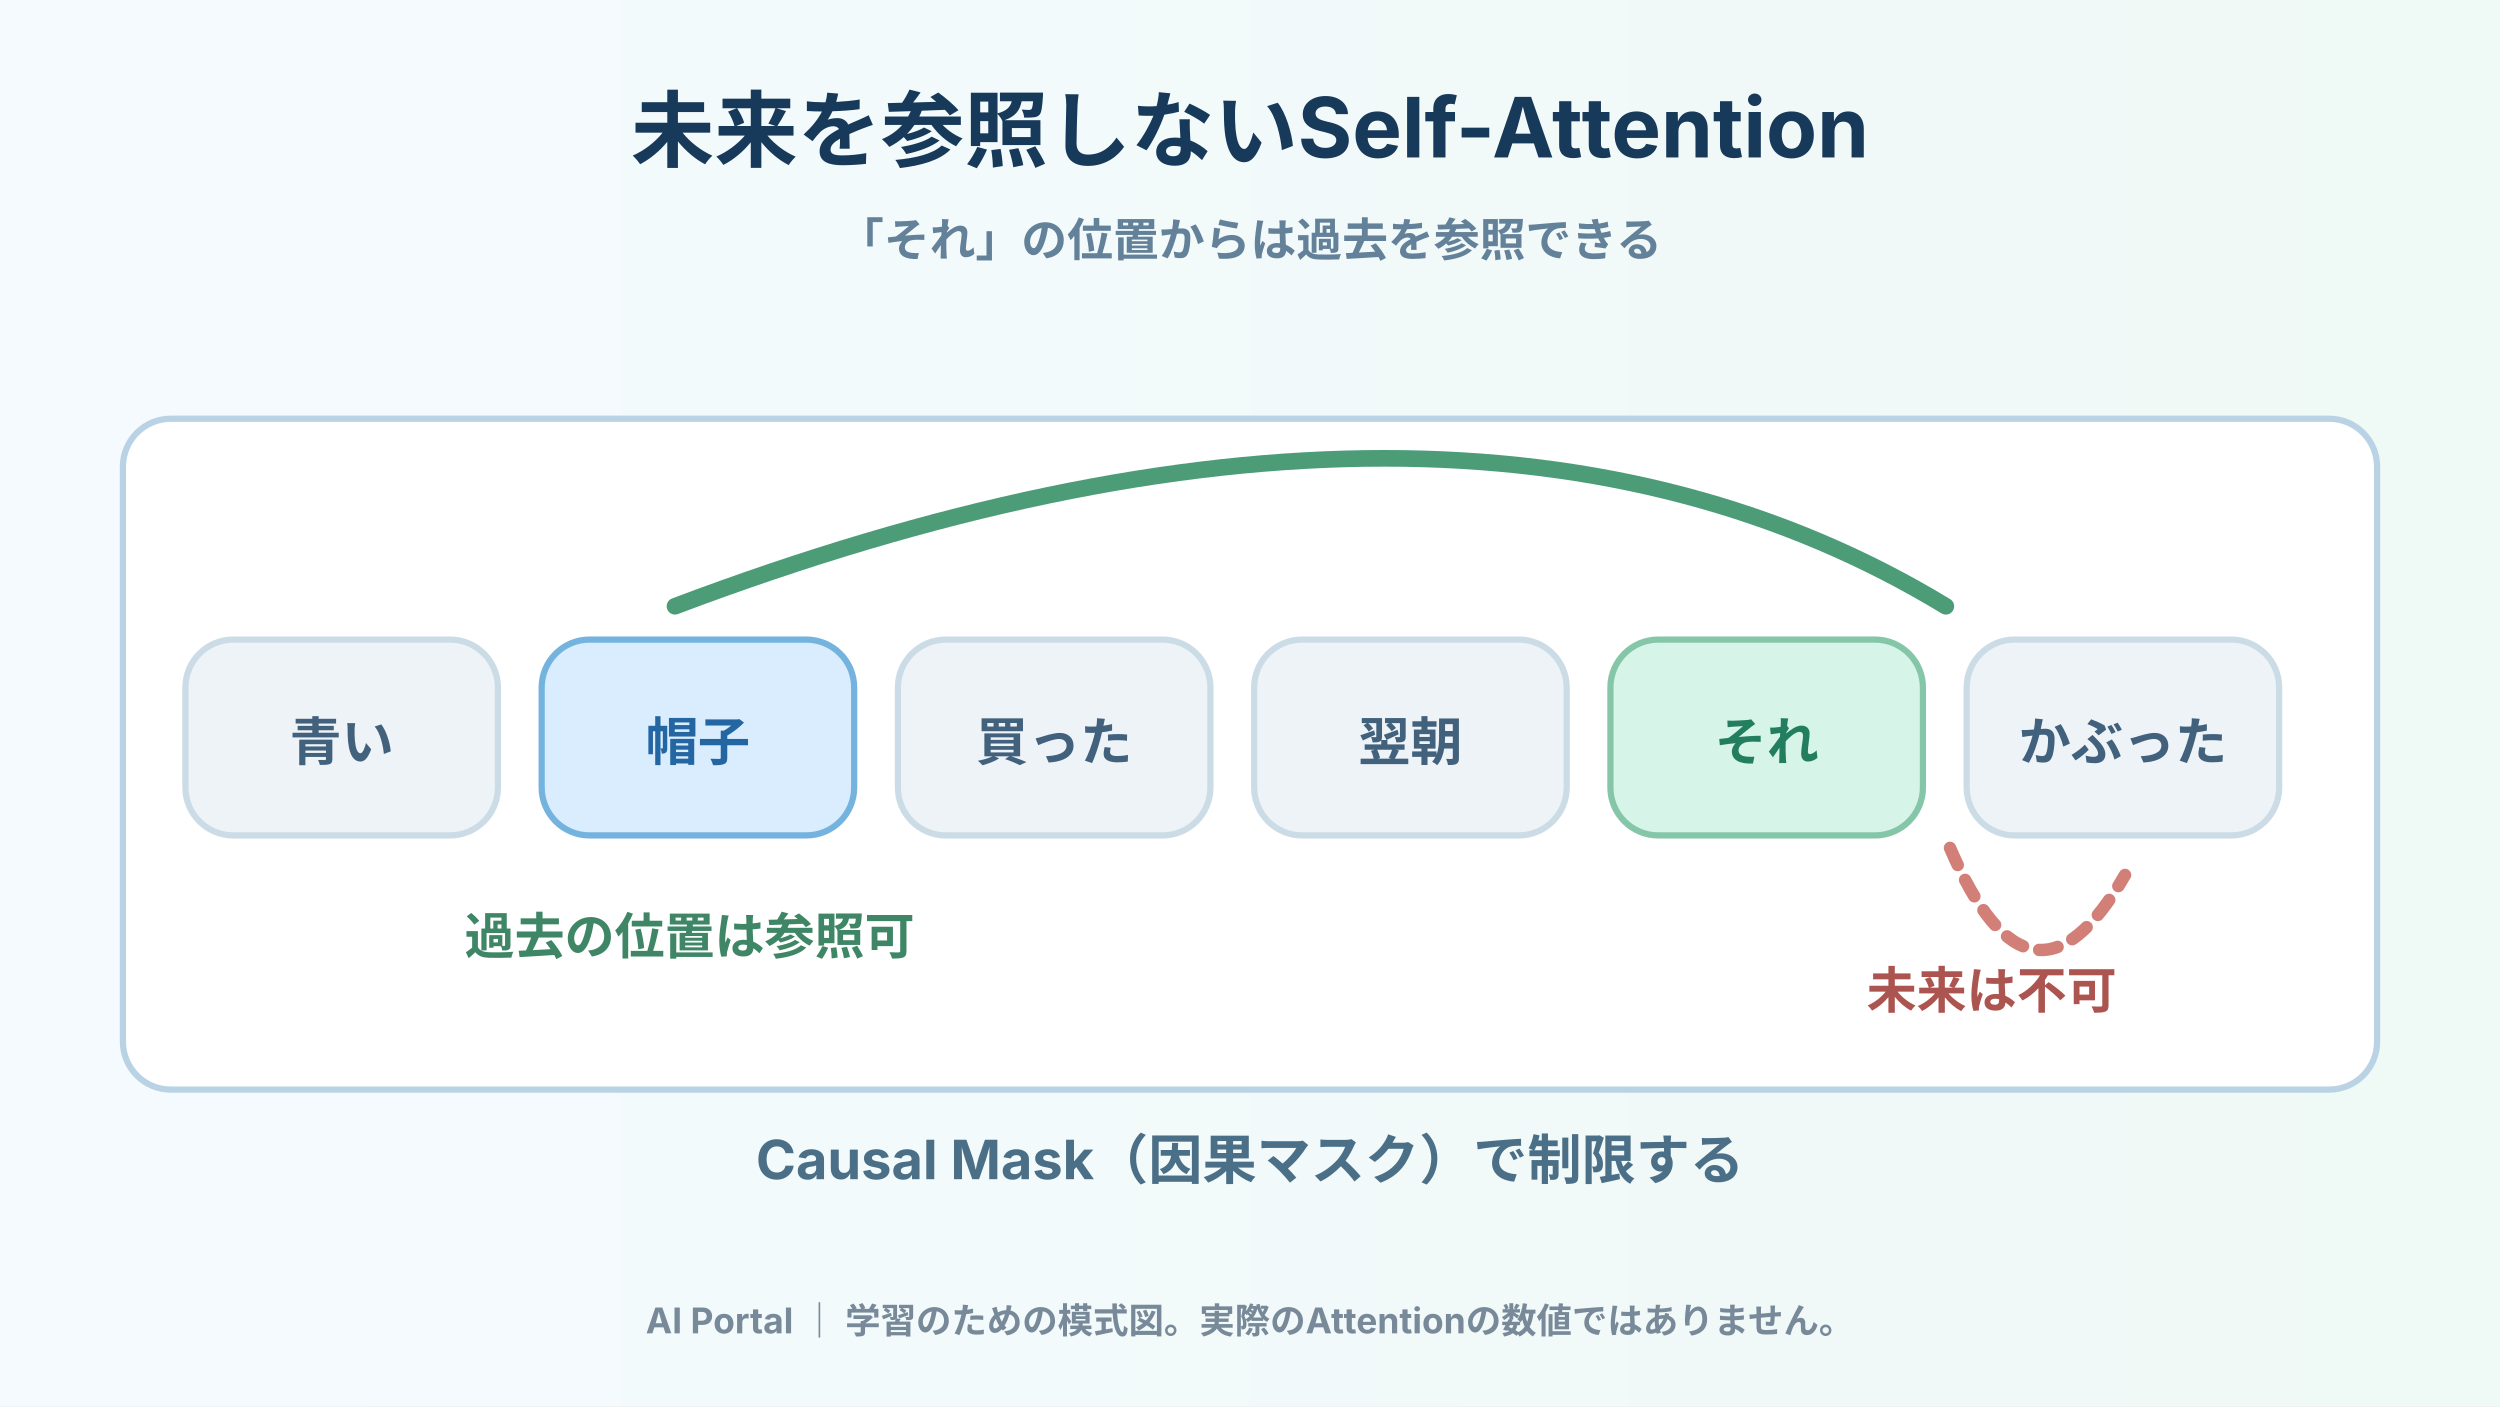
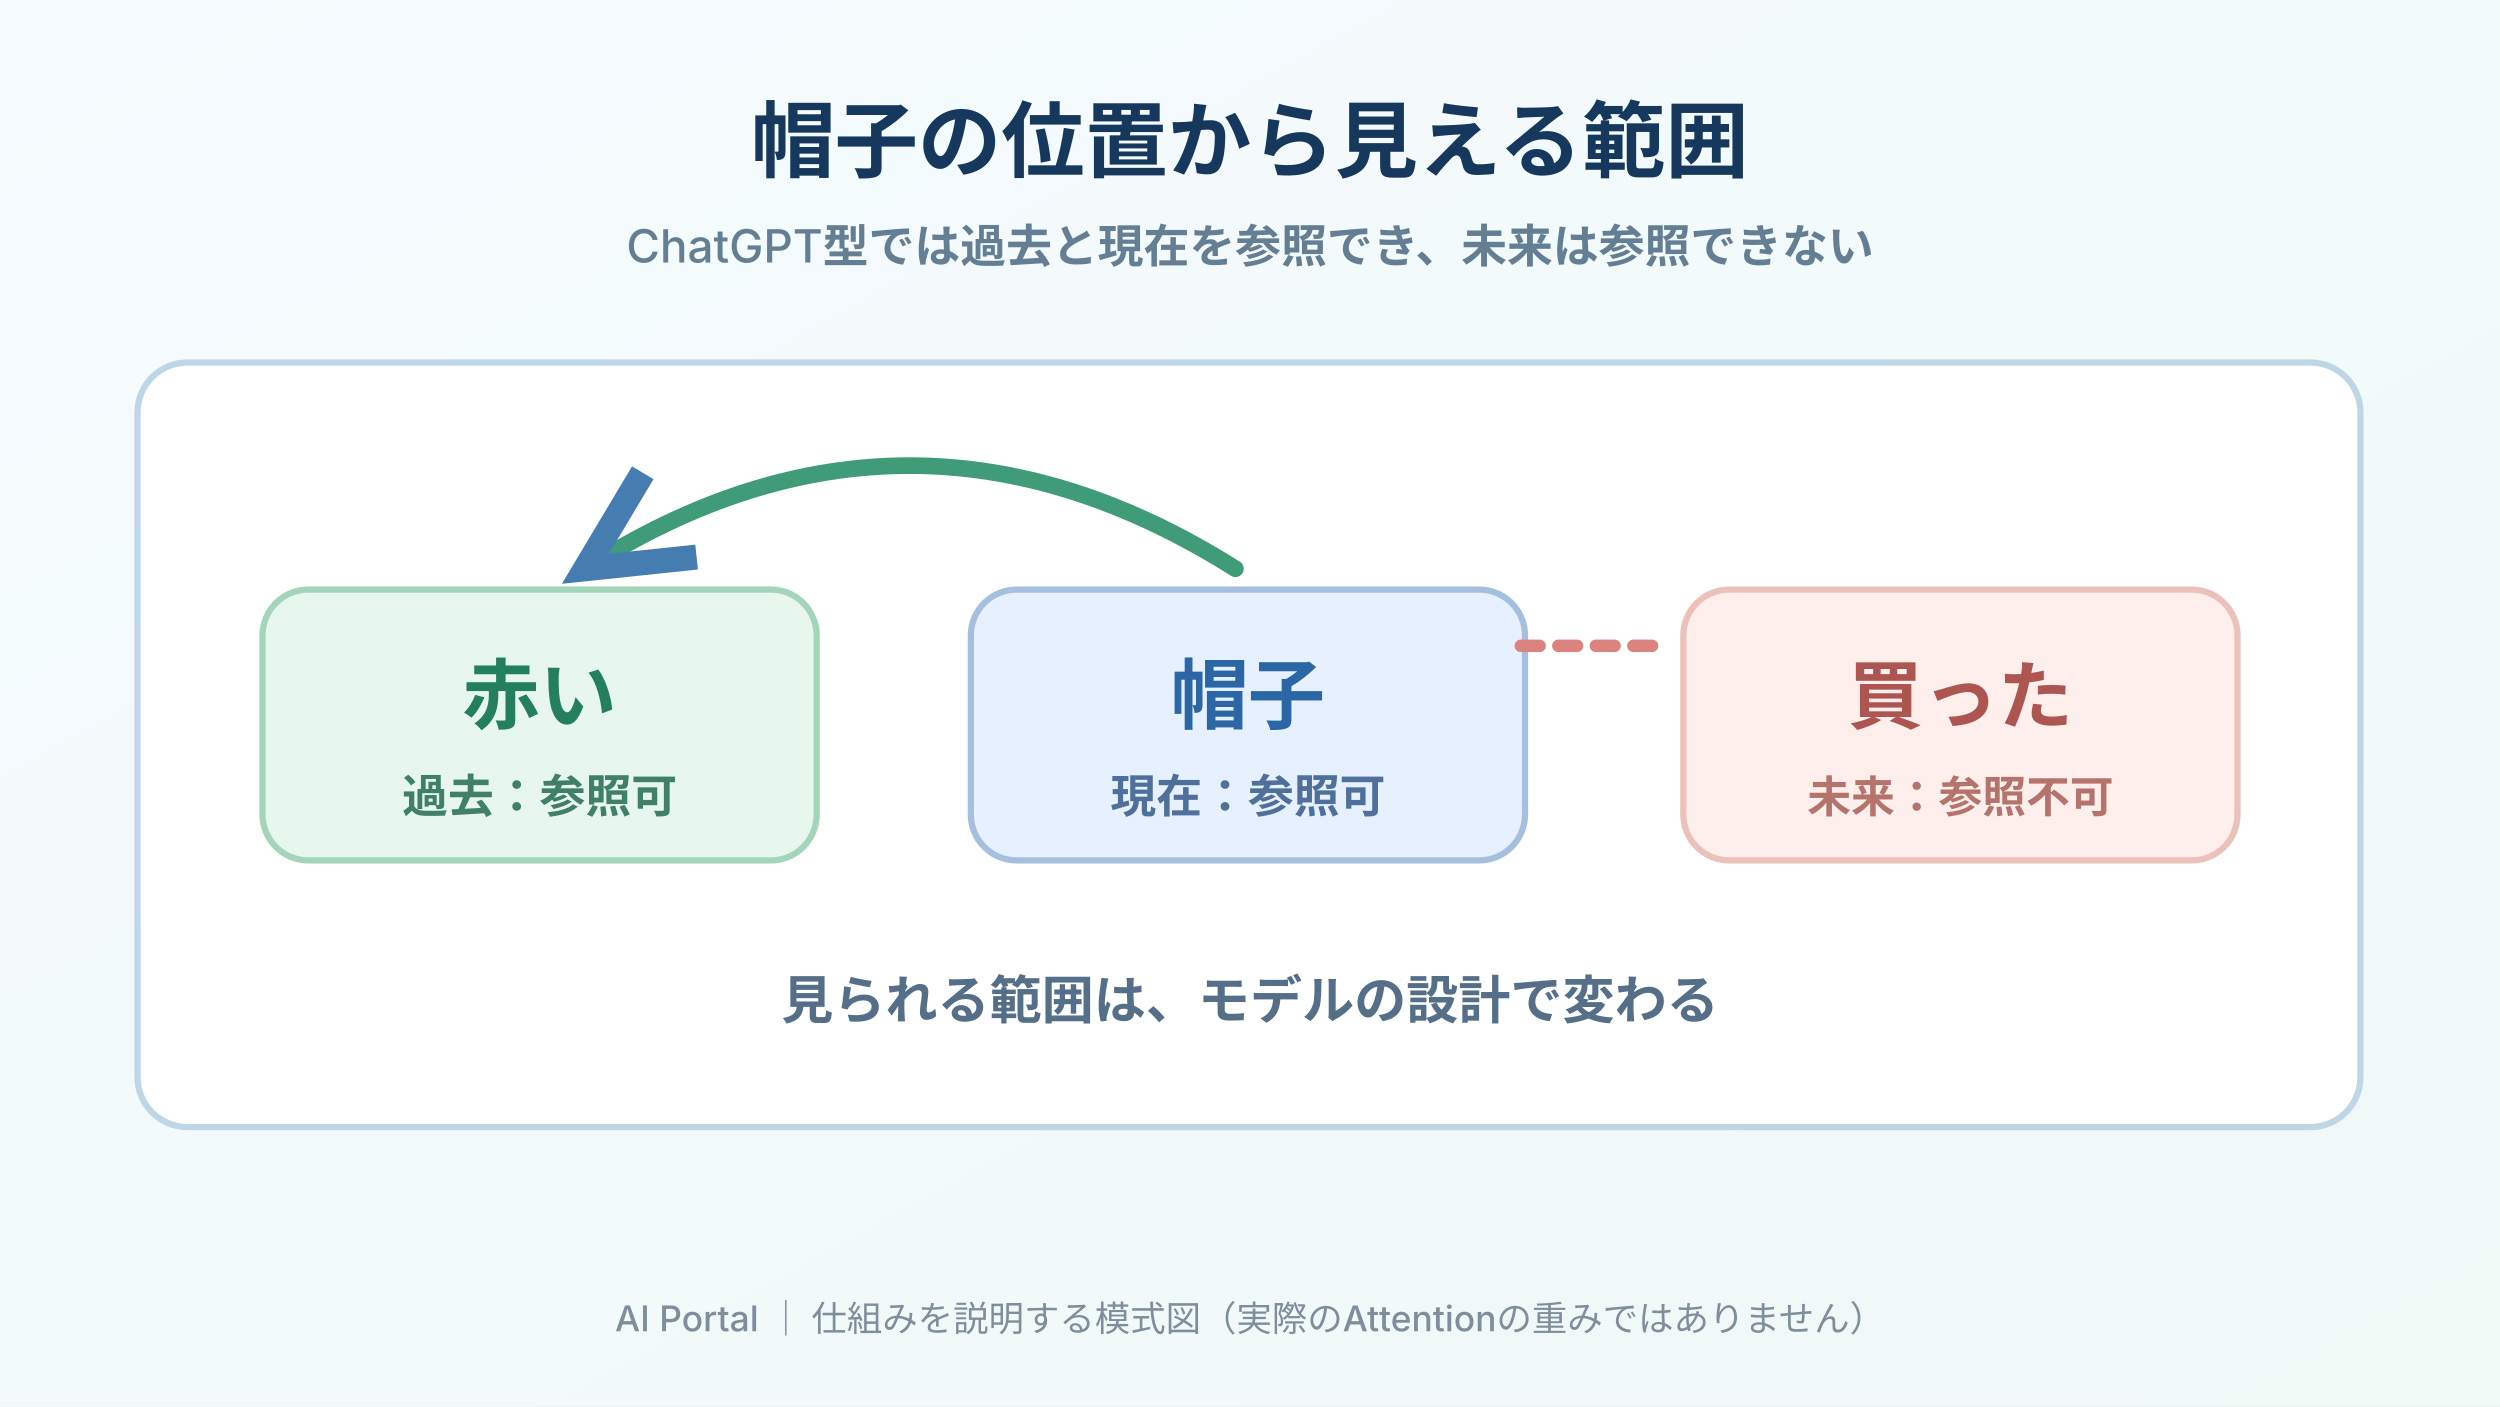
- <svg xmlns="http://www.w3.org/2000/svg" viewBox="0 0 1200 675" role="img" aria-labelledby="t d">
+ <svg xmlns="http://www.w3.org/2000/svg" width="1200" height="675" viewBox="0 0 1200 675" role="img" aria-labelledby="chart-title chart-desc">
  <defs>
-     <linearGradient id="g">
-       <stop stop-color="#f5faff" />
-       <stop offset="1" stop-color="#eff9f5" />
+     <linearGradient id="bg" x1="0" y1="0" x2="1" y2="1">
+       <stop stop-color="#f6fbff" />
+       <stop offset="1" stop-color="#eff9f6" />
    </linearGradient>
-     <marker id="a" markerWidth="7" markerHeight="7" refX="6" refY="3" orient="auto">
-       <path d="M0 0 L6 3 L0 6" fill="none" stroke="#5791b9" stroke-width="1.5" />
+     <marker id="arrow" markerWidth="9" markerHeight="9" refX="7" refY="4" orient="auto">
+       <path d="M1 1 L7 4 L1 7" stroke="#457db1" stroke-width="1.5" fill="none" />
    </marker>
  </defs>
-   <rect width="1200" height="675" fill="url(#g)" />
+   <rect width="1200" height="675" fill="url(#bg)" />
  <g font-family="'Noto Sans JP',-apple-system,BlinkMacSystemFont,Meiryo,sans-serif">
-     <text x="600" y="77" text-anchor="middle" font-size="40" font-weight="700" fill="#17395a">未来を参照しないSelf-Attention</text>
-     <text x="600" y="123" text-anchor="middle" font-size="22" font-weight="700" fill="#64819a">「それ」の位置からは過去を参照できる</text>
-     <rect x="59" y="201" width="1082" height="322" rx="23" fill="#fff" stroke="#b9d3e5" stroke-width="3" />
-     <rect x="89" y="307" width="150" height="94" rx="23" fill="#eef3f7" stroke="#cbdce7" stroke-width="3" />
-     <text x="164" y="365" text-anchor="middle" font-size="25" font-weight="700" fill="#42617c">青い</text>
-     <rect x="260" y="307" width="150" height="94" rx="23" fill="#d9edff" stroke="#75b3df" stroke-width="3" />
-     <text x="335" y="365" text-anchor="middle" font-size="25" font-weight="700" fill="#2466a1">帽子</text>
-     <rect x="431" y="307" width="150" height="94" rx="23" fill="#eef3f7" stroke="#cbdce7" stroke-width="3" />
-     <text x="506" y="365" text-anchor="middle" font-size="25" font-weight="700" fill="#42617c">買った</text>
-     <rect x="602" y="307" width="150" height="94" rx="23" fill="#eef3f7" stroke="#cbdce7" stroke-width="3" />
-     <text x="677" y="365" text-anchor="middle" font-size="25" font-weight="700" fill="#42617c">翌朝</text>
-     <rect x="773" y="307" width="150" height="94" rx="23" fill="#d7f4e9" stroke="#85c6a9" stroke-width="3" />
-     <text x="848" y="365" text-anchor="middle" font-size="25" font-weight="700" fill="#237e60">それ</text>
-     <rect x="944" y="307" width="150" height="94" rx="23" fill="#eef3f7" stroke="#cbdce7" stroke-width="3" />
-     <text x="1019" y="365" text-anchor="middle" font-size="25" font-weight="700" fill="#42617c">かぶった</text>
-     <path d="M934 291 Q700 149 324 291" stroke="#4c9c78" stroke-width="8" fill="none" stroke-linecap="round" />
-     <text x="331" y="458" text-anchor="middle" font-size="24" font-weight="700" fill="#3e8665">過去の位置は参照可</text>
-     <path d="M936 407 Q975 498 1020 420" stroke="#d17f77" stroke-width="6" fill="none" stroke-linecap="round" stroke-dasharray="9 8" />
-     <text x="956" y="484" text-anchor="middle" font-size="24" font-weight="700" fill="#ac5550">未来は不可</text>
-     <text x="600" y="566" text-anchor="middle" font-size="26" font-weight="700" fill="#4a6f87">Causal Mask（因果マスク）で制限する</text>
-     <text x="600" y="640" text-anchor="middle" font-size="17" font-weight="700" fill="#788a99">AI Portal ｜ 学習のための模式図。実際のAttentionの数値ではありません。</text>
+     <text x="600" y="82" text-anchor="middle" font-size="40" fill="#15385c" font-weight="750">帽子の位置から見える範囲</text>
+     <text x="600" y="126" text-anchor="middle" font-size="22" fill="#647e93" font-weight="550">ChatGPT型では過去と現在を参照でき、未来は参照できない</text>
+     <rect x="66" y="174" width="1067" height="367" rx="24" fill="#fff" stroke="#bed6e5" stroke-width="3" />
+     <rect x="126" y="283" width="266" height="130" rx="22" fill="#e7f7ee" stroke="#a3d5bb" stroke-width="3" />
+     <text x="259" y="347" text-anchor="middle" font-size="37" fill="#247f5c" font-weight="750">赤い</text>
+     <text x="259" y="390" text-anchor="middle" font-size="22" fill="#3f8066" font-weight="750">過去：参照可</text>
+     <rect x="466" y="283" width="266" height="130" rx="22" fill="#e6f0ff" stroke="#a6bfdf" stroke-width="3" />
+     <text x="599" y="347" text-anchor="middle" font-size="37" fill="#2b66a5" font-weight="750">帽子</text>
+     <text x="599" y="390" text-anchor="middle" font-size="22" fill="#4e709a" font-weight="750">現在：参照可</text>
+     <rect x="808" y="283" width="266" height="130" rx="22" fill="#ffefec" stroke="#ebc1b9" stroke-width="3" />
+     <text x="941" y="347" text-anchor="middle" font-size="36" fill="#ac5551" font-weight="750">買った</text>
+     <text x="941" y="390" text-anchor="middle" font-size="21" fill="#b4746c" font-weight="750">未来：参照不可</text>
+     <path d="M593 273 Q436 174 281 273" stroke="#3f9b78" stroke-width="8" stroke-linecap="round" stroke-linejoin="round" fill="none" marker-end="url(#arrow)" />
+     <path d="M730 310 H799" stroke="#db837e" stroke-width="6" stroke-linecap="round" stroke-linejoin="round" fill="none" stroke-dasharray="9 9" />
+     <text x="600" y="489" text-anchor="middle" font-size="25" fill="#546f87" font-weight="750">見られる範囲は、モデルの設計で変わる</text>
+     <text x="600" y="639" text-anchor="middle" font-size="17" fill="#7f8e9d" font-weight="450">AI Portal ｜ 仕組みを説明する模式図（実際のAttentionの重みではありません）</text>
  </g>
</svg>
